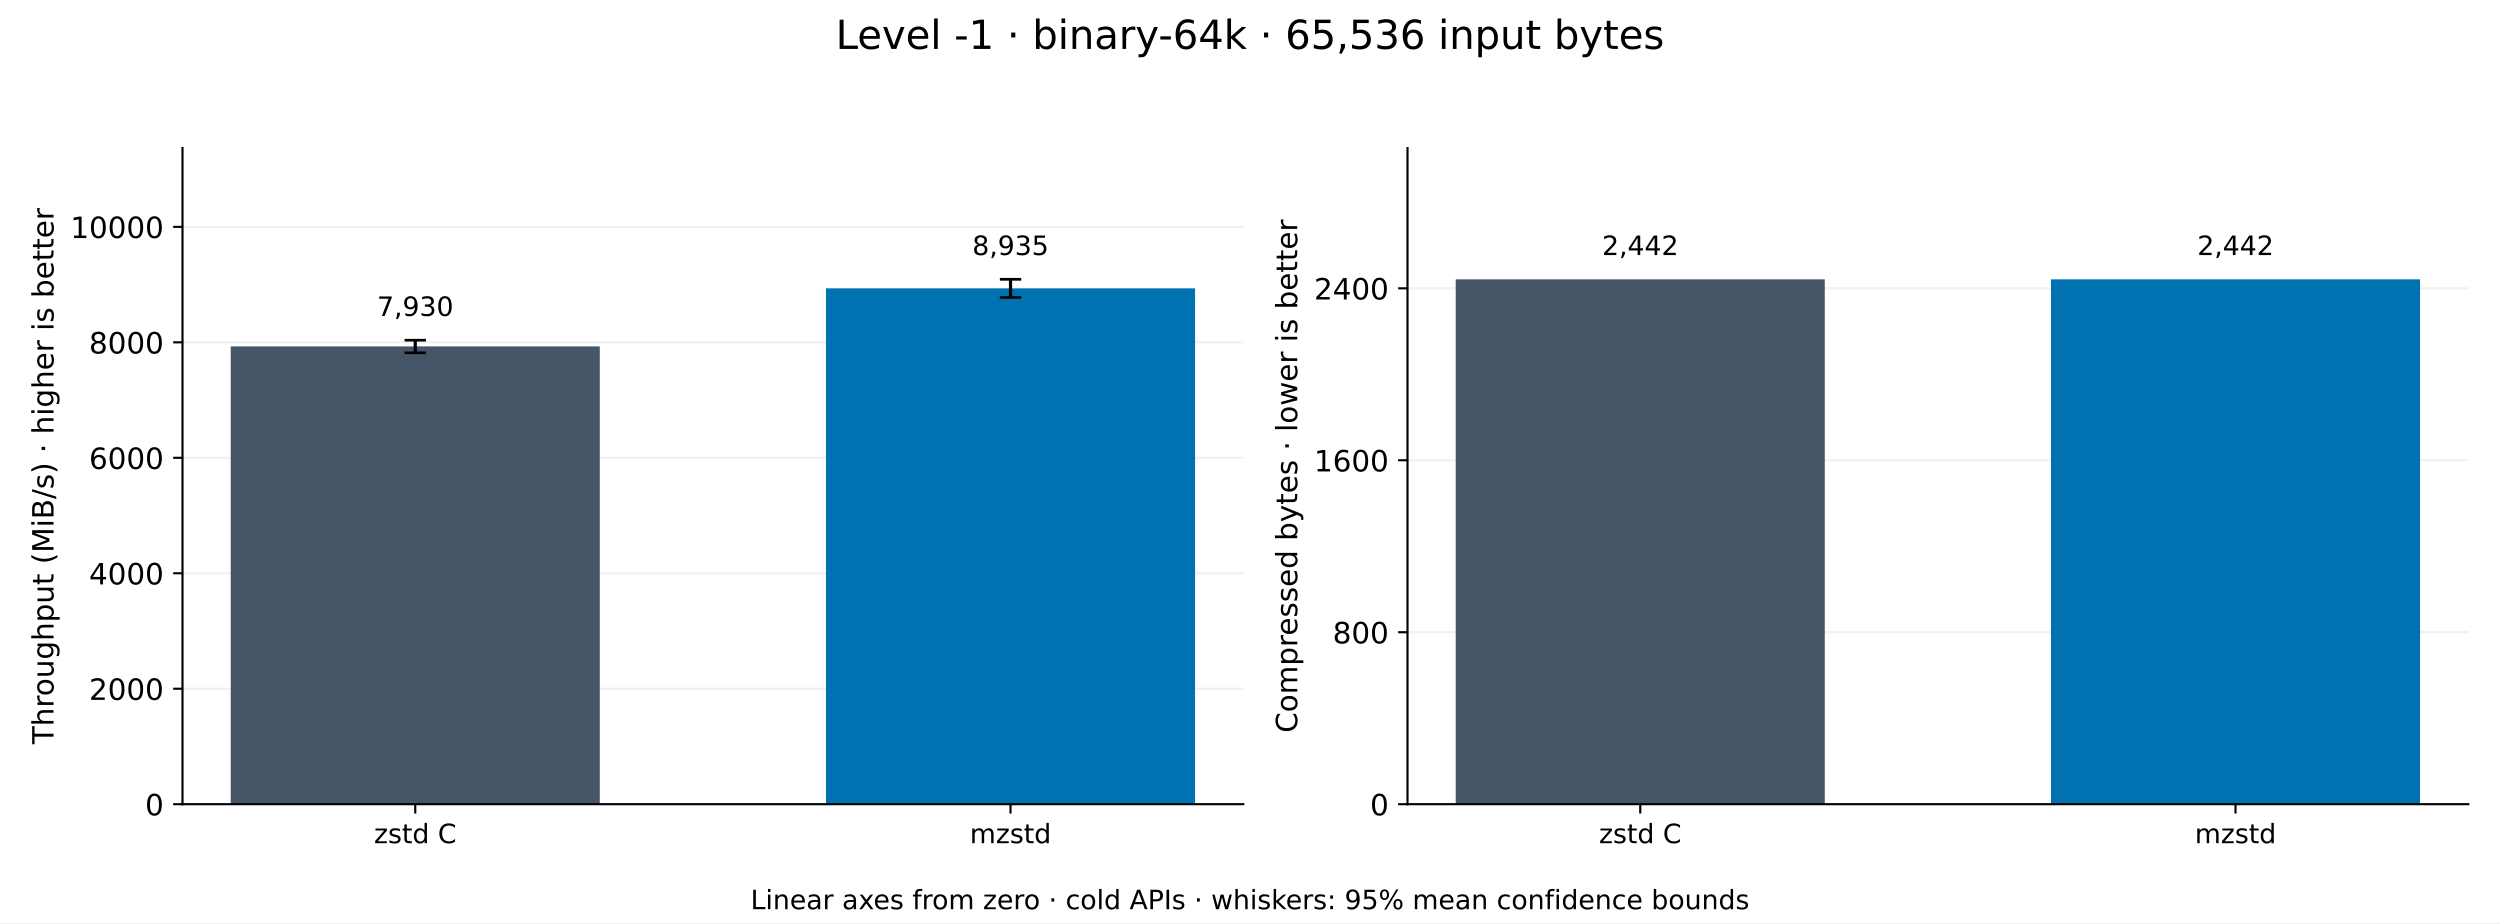
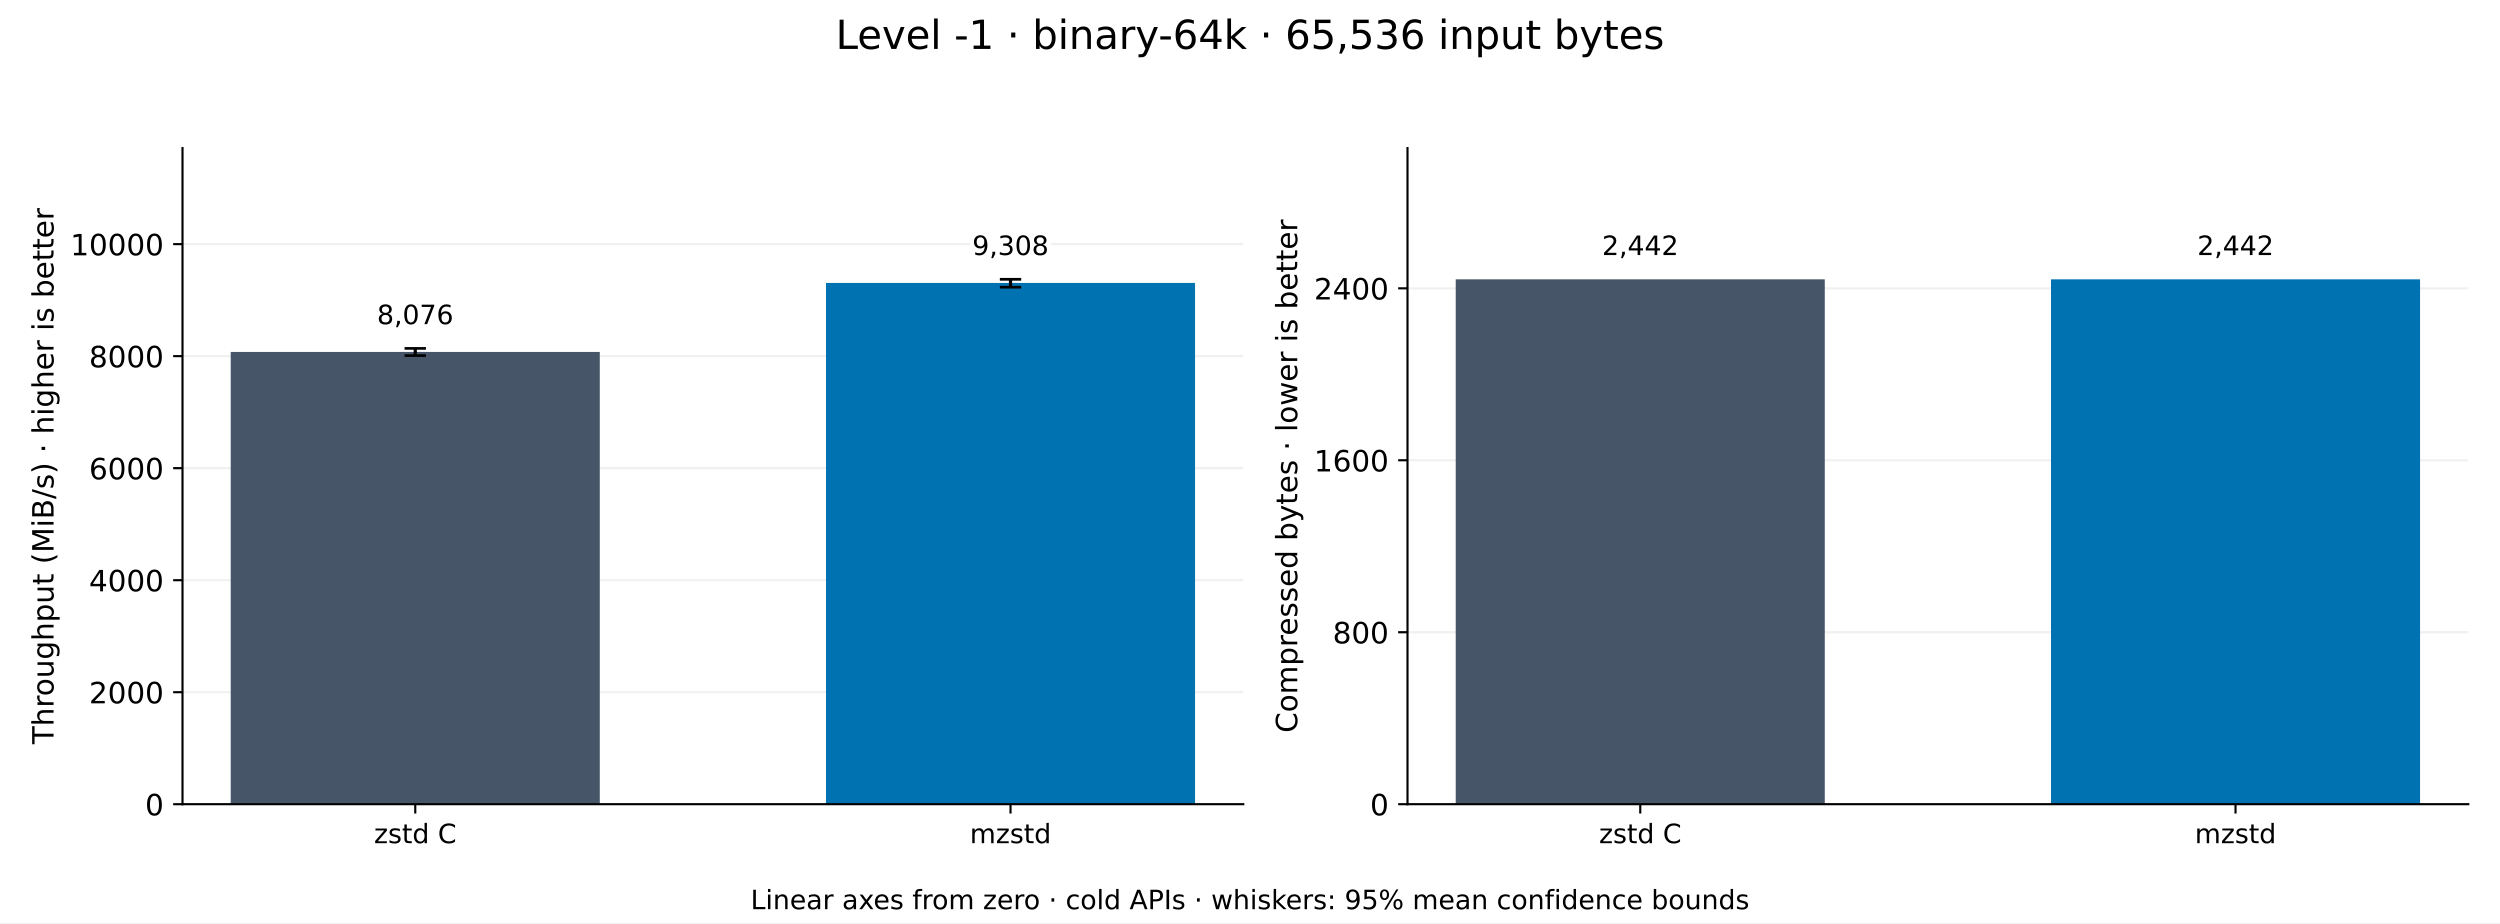
<svg xmlns="http://www.w3.org/2000/svg" xmlns:xlink="http://www.w3.org/1999/xlink" width="936pt" height="345.6pt" viewBox="0 0 936 345.6" version="1.1">
  <defs>
    <style type="text/css">*{stroke-linejoin: round; stroke-linecap: butt}</style>
  </defs>
  <g id="figure_1">
    <g id="patch_1">
      <path d="M 0 345.6 L 936 345.6 L 936 0 L 0 0 z " style="fill: #ffffff" />
    </g>
    <g id="axes_1">
      <g id="patch_2">
        <path d="M 68.33 301.088 L 465.48 301.088 L 465.48 55.44 L 68.33 55.44 z " style="fill: #ffffff" />
      </g>
      <g id="matplotlib.axis_1">
        <g id="xtick_1">
          <g id="line2d_1">
            <defs>
              <path id="mcbfd24ea1b" d="M 0 0 L 0 3.5 " style="stroke: #000000; stroke-width: 0.8" />
            </defs>
            <g>
              <use xlink:href="#mcbfd24ea1b" x="155.471" y="301.088" style="stroke: #000000; stroke-width: 0.8" />
            </g>
          </g>
          <g id="text_1">
            <text style="font-size: 10px; font-family: 'DejaVu Sans', 'Bitstream Vera Sans', 'Computer Modern Sans Serif', 'Lucida Grande', 'Verdana', 'Geneva', 'Lucid', 'Arial', 'Helvetica', 'Avant Garde', sans-serif; text-anchor: middle" x="155.471" y="315.686" transform="rotate(-0 155.4712 315.6864)">zstd C</text>
          </g>
        </g>
        <g id="xtick_2">
          <g id="line2d_2">
            <g>
              <use xlink:href="#mcbfd24ea1b" x="378.339" y="301.088" style="stroke: #000000; stroke-width: 0.8" />
            </g>
          </g>
          <g id="text_2">
            <text style="font-size: 10px; font-family: 'DejaVu Sans', 'Bitstream Vera Sans', 'Computer Modern Sans Serif', 'Lucida Grande', 'Verdana', 'Geneva', 'Lucid', 'Arial', 'Helvetica', 'Avant Garde', sans-serif; text-anchor: middle" x="378.339" y="315.686" transform="rotate(-0 378.3388 315.6864)">mzstd</text>
          </g>
        </g>
      </g>
      <g id="matplotlib.axis_2">
        <g id="ytick_1">
          <g id="line2d_3">
            <path d="M 68.33 301.088 L 465.48 301.088 " clip-path="url(#pd0acb2d330)" style="fill: none; stroke: #b0b0b0; stroke-opacity: 0.18; stroke-width: 0.8; stroke-linecap: square" />
          </g>
          <g id="line2d_4">
            <defs>
              <path id="m862e928616" d="M 0 0 L -3.5 0 " style="stroke: #000000; stroke-width: 0.8" />
            </defs>
            <g>
              <use xlink:href="#m862e928616" x="68.33" y="301.088" style="stroke: #000000; stroke-width: 0.8" />
            </g>
          </g>
          <g id="text_3">
            <text style="font-size: 11px; font-family: 'DejaVu Sans', 'Bitstream Vera Sans', 'Computer Modern Sans Serif', 'Lucida Grande', 'Verdana', 'Geneva', 'Lucid', 'Arial', 'Helvetica', 'Avant Garde', sans-serif; text-anchor: end" x="61.33" y="305.267" transform="rotate(-0 61.33 305.2671)">0</text>
          </g>
        </g>
        <g id="ytick_2">
          <g id="line2d_5">
-             <path d="M 68.33 257.859 L 465.48 257.859 " clip-path="url(#pd0acb2d330)" style="fill: none; stroke: #b0b0b0; stroke-opacity: 0.18; stroke-width: 0.8; stroke-linecap: square" />
+             <path d="M 68.33 259.152 L 465.48 259.152 " clip-path="url(#pd0acb2d330)" style="fill: none; stroke: #b0b0b0; stroke-opacity: 0.18; stroke-width: 0.8; stroke-linecap: square" />
          </g>
          <g id="line2d_6">
            <g>
-               <use xlink:href="#m862e928616" x="68.33" y="257.859" style="stroke: #000000; stroke-width: 0.8" />
+               <use xlink:href="#m862e928616" x="68.33" y="259.152" style="stroke: #000000; stroke-width: 0.8" />
            </g>
          </g>
          <g id="text_4">
-             <text style="font-size: 11px; font-family: 'DejaVu Sans', 'Bitstream Vera Sans', 'Computer Modern Sans Serif', 'Lucida Grande', 'Verdana', 'Geneva', 'Lucid', 'Arial', 'Helvetica', 'Avant Garde', sans-serif; text-anchor: end" x="61.33" y="262.038" transform="rotate(-0 61.33 262.0384)">2000</text>
+             <text style="font-size: 11px; font-family: 'DejaVu Sans', 'Bitstream Vera Sans', 'Computer Modern Sans Serif', 'Lucida Grande', 'Verdana', 'Geneva', 'Lucid', 'Arial', 'Helvetica', 'Avant Garde', sans-serif; text-anchor: end" x="61.33" y="263.332" transform="rotate(-0 61.33 263.3315)">2000</text>
          </g>
        </g>
        <g id="ytick_3">
          <g id="line2d_7">
-             <path d="M 68.33 214.63 L 465.48 214.63 " clip-path="url(#pd0acb2d330)" style="fill: none; stroke: #b0b0b0; stroke-opacity: 0.18; stroke-width: 0.8; stroke-linecap: square" />
+             <path d="M 68.33 217.217 L 465.48 217.217 " clip-path="url(#pd0acb2d330)" style="fill: none; stroke: #b0b0b0; stroke-opacity: 0.18; stroke-width: 0.8; stroke-linecap: square" />
          </g>
          <g id="line2d_8">
            <g>
-               <use xlink:href="#m862e928616" x="68.33" y="214.63" style="stroke: #000000; stroke-width: 0.8" />
+               <use xlink:href="#m862e928616" x="68.33" y="217.217" style="stroke: #000000; stroke-width: 0.8" />
            </g>
          </g>
          <g id="text_5">
-             <text style="font-size: 11px; font-family: 'DejaVu Sans', 'Bitstream Vera Sans', 'Computer Modern Sans Serif', 'Lucida Grande', 'Verdana', 'Geneva', 'Lucid', 'Arial', 'Helvetica', 'Avant Garde', sans-serif; text-anchor: end" x="61.33" y="218.81" transform="rotate(-0 61.33 218.8096)">4000</text>
+             <text style="font-size: 11px; font-family: 'DejaVu Sans', 'Bitstream Vera Sans', 'Computer Modern Sans Serif', 'Lucida Grande', 'Verdana', 'Geneva', 'Lucid', 'Arial', 'Helvetica', 'Avant Garde', sans-serif; text-anchor: end" x="61.33" y="221.396" transform="rotate(-0 61.33 221.3959)">4000</text>
          </g>
        </g>
        <g id="ytick_4">
          <g id="line2d_9">
-             <path d="M 68.33 171.402 L 465.48 171.402 " clip-path="url(#pd0acb2d330)" style="fill: none; stroke: #b0b0b0; stroke-opacity: 0.18; stroke-width: 0.8; stroke-linecap: square" />
+             <path d="M 68.33 175.281 L 465.48 175.281 " clip-path="url(#pd0acb2d330)" style="fill: none; stroke: #b0b0b0; stroke-opacity: 0.18; stroke-width: 0.8; stroke-linecap: square" />
          </g>
          <g id="line2d_10">
            <g>
-               <use xlink:href="#m862e928616" x="68.33" y="171.402" style="stroke: #000000; stroke-width: 0.8" />
+               <use xlink:href="#m862e928616" x="68.33" y="175.281" style="stroke: #000000; stroke-width: 0.8" />
            </g>
          </g>
          <g id="text_6">
-             <text style="font-size: 11px; font-family: 'DejaVu Sans', 'Bitstream Vera Sans', 'Computer Modern Sans Serif', 'Lucida Grande', 'Verdana', 'Geneva', 'Lucid', 'Arial', 'Helvetica', 'Avant Garde', sans-serif; text-anchor: end" x="61.33" y="175.581" transform="rotate(-0 61.33 175.5808)">6000</text>
+             <text style="font-size: 11px; font-family: 'DejaVu Sans', 'Bitstream Vera Sans', 'Computer Modern Sans Serif', 'Lucida Grande', 'Verdana', 'Geneva', 'Lucid', 'Arial', 'Helvetica', 'Avant Garde', sans-serif; text-anchor: end" x="61.33" y="179.46" transform="rotate(-0 61.33 179.4604)">6000</text>
          </g>
        </g>
        <g id="ytick_5">
          <g id="line2d_11">
-             <path d="M 68.33 128.173 L 465.48 128.173 " clip-path="url(#pd0acb2d330)" style="fill: none; stroke: #b0b0b0; stroke-opacity: 0.18; stroke-width: 0.8; stroke-linecap: square" />
+             <path d="M 68.33 133.346 L 465.48 133.346 " clip-path="url(#pd0acb2d330)" style="fill: none; stroke: #b0b0b0; stroke-opacity: 0.18; stroke-width: 0.8; stroke-linecap: square" />
          </g>
          <g id="line2d_12">
            <g>
-               <use xlink:href="#m862e928616" x="68.33" y="128.173" style="stroke: #000000; stroke-width: 0.8" />
+               <use xlink:href="#m862e928616" x="68.33" y="133.346" style="stroke: #000000; stroke-width: 0.8" />
            </g>
          </g>
          <g id="text_7">
-             <text style="font-size: 11px; font-family: 'DejaVu Sans', 'Bitstream Vera Sans', 'Computer Modern Sans Serif', 'Lucida Grande', 'Verdana', 'Geneva', 'Lucid', 'Arial', 'Helvetica', 'Avant Garde', sans-serif; text-anchor: end" x="61.33" y="132.352" transform="rotate(-0 61.33 132.3521)">8000</text>
+             <text style="font-size: 11px; font-family: 'DejaVu Sans', 'Bitstream Vera Sans', 'Computer Modern Sans Serif', 'Lucida Grande', 'Verdana', 'Geneva', 'Lucid', 'Arial', 'Helvetica', 'Avant Garde', sans-serif; text-anchor: end" x="61.33" y="137.525" transform="rotate(-0 61.33 137.5248)">8000</text>
          </g>
        </g>
        <g id="ytick_6">
          <g id="line2d_13">
-             <path d="M 68.33 84.944 L 465.48 84.944 " clip-path="url(#pd0acb2d330)" style="fill: none; stroke: #b0b0b0; stroke-opacity: 0.18; stroke-width: 0.8; stroke-linecap: square" />
+             <path d="M 68.33 91.41 L 465.48 91.41 " clip-path="url(#pd0acb2d330)" style="fill: none; stroke: #b0b0b0; stroke-opacity: 0.18; stroke-width: 0.8; stroke-linecap: square" />
          </g>
          <g id="line2d_14">
            <g>
-               <use xlink:href="#m862e928616" x="68.33" y="84.944" style="stroke: #000000; stroke-width: 0.8" />
+               <use xlink:href="#m862e928616" x="68.33" y="91.41" style="stroke: #000000; stroke-width: 0.8" />
            </g>
          </g>
          <g id="text_8">
-             <text style="font-size: 11px; font-family: 'DejaVu Sans', 'Bitstream Vera Sans', 'Computer Modern Sans Serif', 'Lucida Grande', 'Verdana', 'Geneva', 'Lucid', 'Arial', 'Helvetica', 'Avant Garde', sans-serif; text-anchor: end" x="61.33" y="89.123" transform="rotate(-0 61.33 89.12328)">10000</text>
+             <text style="font-size: 11px; font-family: 'DejaVu Sans', 'Bitstream Vera Sans', 'Computer Modern Sans Serif', 'Lucida Grande', 'Verdana', 'Geneva', 'Lucid', 'Arial', 'Helvetica', 'Avant Garde', sans-serif; text-anchor: end" x="61.33" y="95.589" transform="rotate(-0 61.33 95.58916)">10000</text>
          </g>
        </g>
        <g id="text_9">
          <text style="font-size: 11px; font-family: 'DejaVu Sans', 'Bitstream Vera Sans', 'Computer Modern Sans Serif', 'Lucida Grande', 'Verdana', 'Geneva', 'Lucid', 'Arial', 'Helvetica', 'Avant Garde', sans-serif; text-anchor: middle" x="20.049" y="178.264" transform="rotate(-90 20.04859 178.264)">Throughput (MiB/s) · higher is better</text>
        </g>
      </g>
      <g id="patch_3">
-         <path d="M 86.382 301.088 L 224.56 301.088 L 224.56 129.685 L 86.382 129.685 z " clip-path="url(#pd0acb2d330)" style="fill: #475569" />
+         <path d="M 86.382 301.088 L 224.56 301.088 L 224.56 131.755 L 86.382 131.755 z " clip-path="url(#pd0acb2d330)" style="fill: #475569" />
      </g>
      <g id="patch_4">
-         <path d="M 309.25 301.088 L 447.428 301.088 L 447.428 107.956 L 309.25 107.956 z " clip-path="url(#pd0acb2d330)" style="fill: #0072b2" />
+         <path d="M 309.25 301.088 L 447.428 301.088 L 447.428 105.924 L 309.25 105.924 z " clip-path="url(#pd0acb2d330)" style="fill: #0072b2" />
      </g>
      <g id="LineCollection_1">
-         <path d="M 155.471 132.081 L 155.471 127.377 " clip-path="url(#pd0acb2d330)" style="fill: none; stroke: #000000; stroke-width: 1.2" />
-         <path d="M 378.339 111.382 L 378.339 104.57 " clip-path="url(#pd0acb2d330)" style="fill: none; stroke: #000000; stroke-width: 1.2" />
+         <path d="M 155.471 133.135 L 155.471 130.45 " clip-path="url(#pd0acb2d330)" style="fill: none; stroke: #000000; stroke-width: 1.2" />
+         <path d="M 378.339 107.537 L 378.339 104.57 " clip-path="url(#pd0acb2d330)" style="fill: none; stroke: #000000; stroke-width: 1.2" />
      </g>
      <g id="line2d_15">
        <defs>
          <path id="mf7f69e77f0" d="M 4 0 L -4 -0 " style="stroke: #000000" />
        </defs>
        <g clip-path="url(#pd0acb2d330)">
-           <use xlink:href="#mf7f69e77f0" x="155.471" y="132.081" style="fill: #1f77b4; stroke: #000000" />
-           <use xlink:href="#mf7f69e77f0" x="378.339" y="111.382" style="fill: #1f77b4; stroke: #000000" />
+           <use xlink:href="#mf7f69e77f0" x="155.471" y="133.135" style="fill: #1f77b4; stroke: #000000" />
+           <use xlink:href="#mf7f69e77f0" x="378.339" y="107.537" style="fill: #1f77b4; stroke: #000000" />
        </g>
      </g>
      <g id="line2d_16">
        <g clip-path="url(#pd0acb2d330)">
-           <use xlink:href="#mf7f69e77f0" x="155.471" y="127.377" style="fill: #1f77b4; stroke: #000000" />
+           <use xlink:href="#mf7f69e77f0" x="155.471" y="130.45" style="fill: #1f77b4; stroke: #000000" />
          <use xlink:href="#mf7f69e77f0" x="378.339" y="104.57" style="fill: #1f77b4; stroke: #000000" />
        </g>
      </g>
      <g id="patch_5">
        <path d="M 68.33 301.088 L 68.33 55.44 " style="fill: none; stroke: #000000; stroke-width: 0.8; stroke-linejoin: miter; stroke-linecap: square" />
      </g>
      <g id="patch_6">
        <path d="M 68.33 301.088 L 465.48 301.088 " style="fill: none; stroke: #000000; stroke-width: 0.8; stroke-linejoin: miter; stroke-linecap: square" />
      </g>
      <g id="text_10">
        <g id="patch_7">
-           <path d="M 140.157 121.377 L 170.785 121.377 L 170.785 109.699 L 140.157 109.699 z " style="fill: #ffffff; opacity: 0.9" />
-         </g>
-         <text style="font-size: 10px; font-family: 'DejaVu Sans', 'Bitstream Vera Sans', 'Computer Modern Sans Serif', 'Lucida Grande', 'Verdana', 'Geneva', 'Lucid', 'Arial', 'Helvetica', 'Avant Garde', sans-serif; text-anchor: middle" x="155.471" y="118.297" transform="rotate(-0 155.4712 118.2971)">7,930</text>
+           <path d="M 140.157 124.45 L 170.785 124.45 L 170.785 112.772 L 140.157 112.772 z " style="fill: #ffffff; opacity: 0.9" />
+         </g>
+         <text style="font-size: 10px; font-family: 'DejaVu Sans', 'Bitstream Vera Sans', 'Computer Modern Sans Serif', 'Lucida Grande', 'Verdana', 'Geneva', 'Lucid', 'Arial', 'Helvetica', 'Avant Garde', sans-serif; text-anchor: middle" x="155.471" y="121.37" transform="rotate(-0 155.4712 121.3702)">8,076</text>
      </g>
      <g id="text_11">
        <g id="patch_8">
          <path d="M 363.025 98.57 L 393.653 98.57 L 393.653 86.891 L 363.025 86.891 z " style="fill: #ffffff; opacity: 0.9" />
        </g>
-         <text style="font-size: 10px; font-family: 'DejaVu Sans', 'Bitstream Vera Sans', 'Computer Modern Sans Serif', 'Lucida Grande', 'Verdana', 'Geneva', 'Lucid', 'Arial', 'Helvetica', 'Avant Garde', sans-serif; text-anchor: middle" x="378.339" y="95.49" transform="rotate(-0 378.3388 95.48991)">8,935</text>
+         <text style="font-size: 10px; font-family: 'DejaVu Sans', 'Bitstream Vera Sans', 'Computer Modern Sans Serif', 'Lucida Grande', 'Verdana', 'Geneva', 'Lucid', 'Arial', 'Helvetica', 'Avant Garde', sans-serif; text-anchor: middle" x="378.339" y="95.49" transform="rotate(-0 378.3388 95.48991)">9,308</text>
      </g>
    </g>
    <g id="axes_2">
      <g id="patch_9">
        <path d="M 526.97 301.088 L 924.12 301.088 L 924.12 55.44 L 526.97 55.44 z " style="fill: #ffffff" />
      </g>
      <g id="matplotlib.axis_3">
        <g id="xtick_3">
          <g id="line2d_17">
            <g>
              <use xlink:href="#mcbfd24ea1b" x="614.111" y="301.088" style="stroke: #000000; stroke-width: 0.8" />
            </g>
          </g>
          <g id="text_12">
            <text style="font-size: 10px; font-family: 'DejaVu Sans', 'Bitstream Vera Sans', 'Computer Modern Sans Serif', 'Lucida Grande', 'Verdana', 'Geneva', 'Lucid', 'Arial', 'Helvetica', 'Avant Garde', sans-serif; text-anchor: middle" x="614.111" y="315.686" transform="rotate(-0 614.1112 315.6864)">zstd C</text>
          </g>
        </g>
        <g id="xtick_4">
          <g id="line2d_18">
            <g>
              <use xlink:href="#mcbfd24ea1b" x="836.979" y="301.088" style="stroke: #000000; stroke-width: 0.8" />
            </g>
          </g>
          <g id="text_13">
            <text style="font-size: 10px; font-family: 'DejaVu Sans', 'Bitstream Vera Sans', 'Computer Modern Sans Serif', 'Lucida Grande', 'Verdana', 'Geneva', 'Lucid', 'Arial', 'Helvetica', 'Avant Garde', sans-serif; text-anchor: middle" x="836.979" y="315.686" transform="rotate(-0 836.9788 315.6864)">mzstd</text>
          </g>
        </g>
      </g>
      <g id="matplotlib.axis_4">
        <g id="ytick_7">
          <g id="line2d_19">
            <path d="M 526.97 301.088 L 924.12 301.088 " clip-path="url(#p4ffba1e089)" style="fill: none; stroke: #b0b0b0; stroke-opacity: 0.18; stroke-width: 0.8; stroke-linecap: square" />
          </g>
          <g id="line2d_20">
            <g>
              <use xlink:href="#m862e928616" x="526.97" y="301.088" style="stroke: #000000; stroke-width: 0.8" />
            </g>
          </g>
          <g id="text_14">
            <text style="font-size: 11px; font-family: 'DejaVu Sans', 'Bitstream Vera Sans', 'Computer Modern Sans Serif', 'Lucida Grande', 'Verdana', 'Geneva', 'Lucid', 'Arial', 'Helvetica', 'Avant Garde', sans-serif; text-anchor: end" x="519.97" y="305.267" transform="rotate(-0 519.97 305.2671)">0</text>
          </g>
        </g>
        <g id="ytick_8">
          <g id="line2d_21">
            <path d="M 526.97 236.709 L 924.12 236.709 " clip-path="url(#p4ffba1e089)" style="fill: none; stroke: #b0b0b0; stroke-opacity: 0.18; stroke-width: 0.8; stroke-linecap: square" />
          </g>
          <g id="line2d_22">
            <g>
              <use xlink:href="#m862e928616" x="526.97" y="236.709" style="stroke: #000000; stroke-width: 0.8" />
            </g>
          </g>
          <g id="text_15">
            <text style="font-size: 11px; font-family: 'DejaVu Sans', 'Bitstream Vera Sans', 'Computer Modern Sans Serif', 'Lucida Grande', 'Verdana', 'Geneva', 'Lucid', 'Arial', 'Helvetica', 'Avant Garde', sans-serif; text-anchor: end" x="519.97" y="240.888" transform="rotate(-0 519.97 240.8876)">800</text>
          </g>
        </g>
        <g id="ytick_9">
          <g id="line2d_23">
            <path d="M 526.97 172.329 L 924.12 172.329 " clip-path="url(#p4ffba1e089)" style="fill: none; stroke: #b0b0b0; stroke-opacity: 0.18; stroke-width: 0.8; stroke-linecap: square" />
          </g>
          <g id="line2d_24">
            <g>
              <use xlink:href="#m862e928616" x="526.97" y="172.329" style="stroke: #000000; stroke-width: 0.8" />
            </g>
          </g>
          <g id="text_16">
            <text style="font-size: 11px; font-family: 'DejaVu Sans', 'Bitstream Vera Sans', 'Computer Modern Sans Serif', 'Lucida Grande', 'Verdana', 'Geneva', 'Lucid', 'Arial', 'Helvetica', 'Avant Garde', sans-serif; text-anchor: end" x="519.97" y="176.508" transform="rotate(-0 519.97 176.5082)">1600</text>
          </g>
        </g>
        <g id="ytick_10">
          <g id="line2d_25">
            <path d="M 526.97 107.95 L 924.12 107.95 " clip-path="url(#p4ffba1e089)" style="fill: none; stroke: #b0b0b0; stroke-opacity: 0.18; stroke-width: 0.8; stroke-linecap: square" />
          </g>
          <g id="line2d_26">
            <g>
              <use xlink:href="#m862e928616" x="526.97" y="107.95" style="stroke: #000000; stroke-width: 0.8" />
            </g>
          </g>
          <g id="text_17">
            <text style="font-size: 11px; font-family: 'DejaVu Sans', 'Bitstream Vera Sans', 'Computer Modern Sans Serif', 'Lucida Grande', 'Verdana', 'Geneva', 'Lucid', 'Arial', 'Helvetica', 'Avant Garde', sans-serif; text-anchor: end" x="519.97" y="112.129" transform="rotate(-0 519.97 112.1287)">2400</text>
          </g>
        </g>
        <g id="text_18">
          <text style="font-size: 11px; font-family: 'DejaVu Sans', 'Bitstream Vera Sans', 'Computer Modern Sans Serif', 'Lucida Grande', 'Verdana', 'Geneva', 'Lucid', 'Arial', 'Helvetica', 'Avant Garde', sans-serif; text-anchor: middle" x="485.687" y="178.264" transform="rotate(-90 485.6873 178.264)">Compressed bytes · lower is better</text>
        </g>
      </g>
      <g id="patch_10">
        <path d="M 545.022 301.088 L 683.2 301.088 L 683.2 104.57 L 545.022 104.57 z " clip-path="url(#p4ffba1e089)" style="fill: #475569" />
      </g>
      <g id="patch_11">
        <path d="M 767.89 301.088 L 906.068 301.088 L 906.068 104.57 L 767.89 104.57 z " clip-path="url(#p4ffba1e089)" style="fill: #0072b2" />
      </g>
      <g id="patch_12">
        <path d="M 526.97 301.088 L 526.97 55.44 " style="fill: none; stroke: #000000; stroke-width: 0.8; stroke-linejoin: miter; stroke-linecap: square" />
      </g>
      <g id="patch_13">
        <path d="M 526.97 301.088 L 924.12 301.088 " style="fill: none; stroke: #000000; stroke-width: 0.8; stroke-linejoin: miter; stroke-linecap: square" />
      </g>
      <g id="text_19">
        <g id="patch_14">
          <path d="M 598.797 98.57 L 629.425 98.57 L 629.425 86.891 L 598.797 86.891 z " style="fill: #ffffff; opacity: 0.9" />
        </g>
        <text style="font-size: 10px; font-family: 'DejaVu Sans', 'Bitstream Vera Sans', 'Computer Modern Sans Serif', 'Lucida Grande', 'Verdana', 'Geneva', 'Lucid', 'Arial', 'Helvetica', 'Avant Garde', sans-serif; text-anchor: middle" x="614.111" y="95.49" transform="rotate(-0 614.1112 95.48991)">2,442</text>
      </g>
      <g id="text_20">
        <g id="patch_15">
          <path d="M 821.665 98.57 L 852.293 98.57 L 852.293 86.891 L 821.665 86.891 z " style="fill: #ffffff; opacity: 0.9" />
        </g>
        <text style="font-size: 10px; font-family: 'DejaVu Sans', 'Bitstream Vera Sans', 'Computer Modern Sans Serif', 'Lucida Grande', 'Verdana', 'Geneva', 'Lucid', 'Arial', 'Helvetica', 'Avant Garde', sans-serif; text-anchor: middle" x="836.979" y="95.49" transform="rotate(-0 836.9788 95.48991)">2,442</text>
      </g>
    </g>
    <g id="text_21">
      <text style="font-size: 15px; font-family: 'DejaVu Sans', 'Bitstream Vera Sans', 'Computer Modern Sans Serif', 'Lucida Grande', 'Verdana', 'Geneva', 'Lucid', 'Arial', 'Helvetica', 'Avant Garde', sans-serif; text-anchor: middle" x="468" y="18.31" transform="rotate(-0 468 18.30966)">Level -1 · binary-64k · 65,536 input bytes</text>
    </g>
    <g id="text_22">
      <text style="font-size: 10px; font-family: 'DejaVu Sans', 'Bitstream Vera Sans', 'Computer Modern Sans Serif', 'Lucida Grande', 'Verdana', 'Geneva', 'Lucid', 'Arial', 'Helvetica', 'Avant Garde', sans-serif; text-anchor: middle" x="468" y="340.416" transform="rotate(-0 468 340.416)">Linear axes from zero · cold APIs · whiskers: 95% mean confidence bounds</text>
    </g>
  </g>
  <defs>
    <clipPath id="pd0acb2d330">
      <rect x="68.33" y="55.44" width="397.15" height="245.648" />
    </clipPath>
    <clipPath id="p4ffba1e089">
      <rect x="526.97" y="55.44" width="397.15" height="245.648" />
    </clipPath>
  </defs>
</svg>
